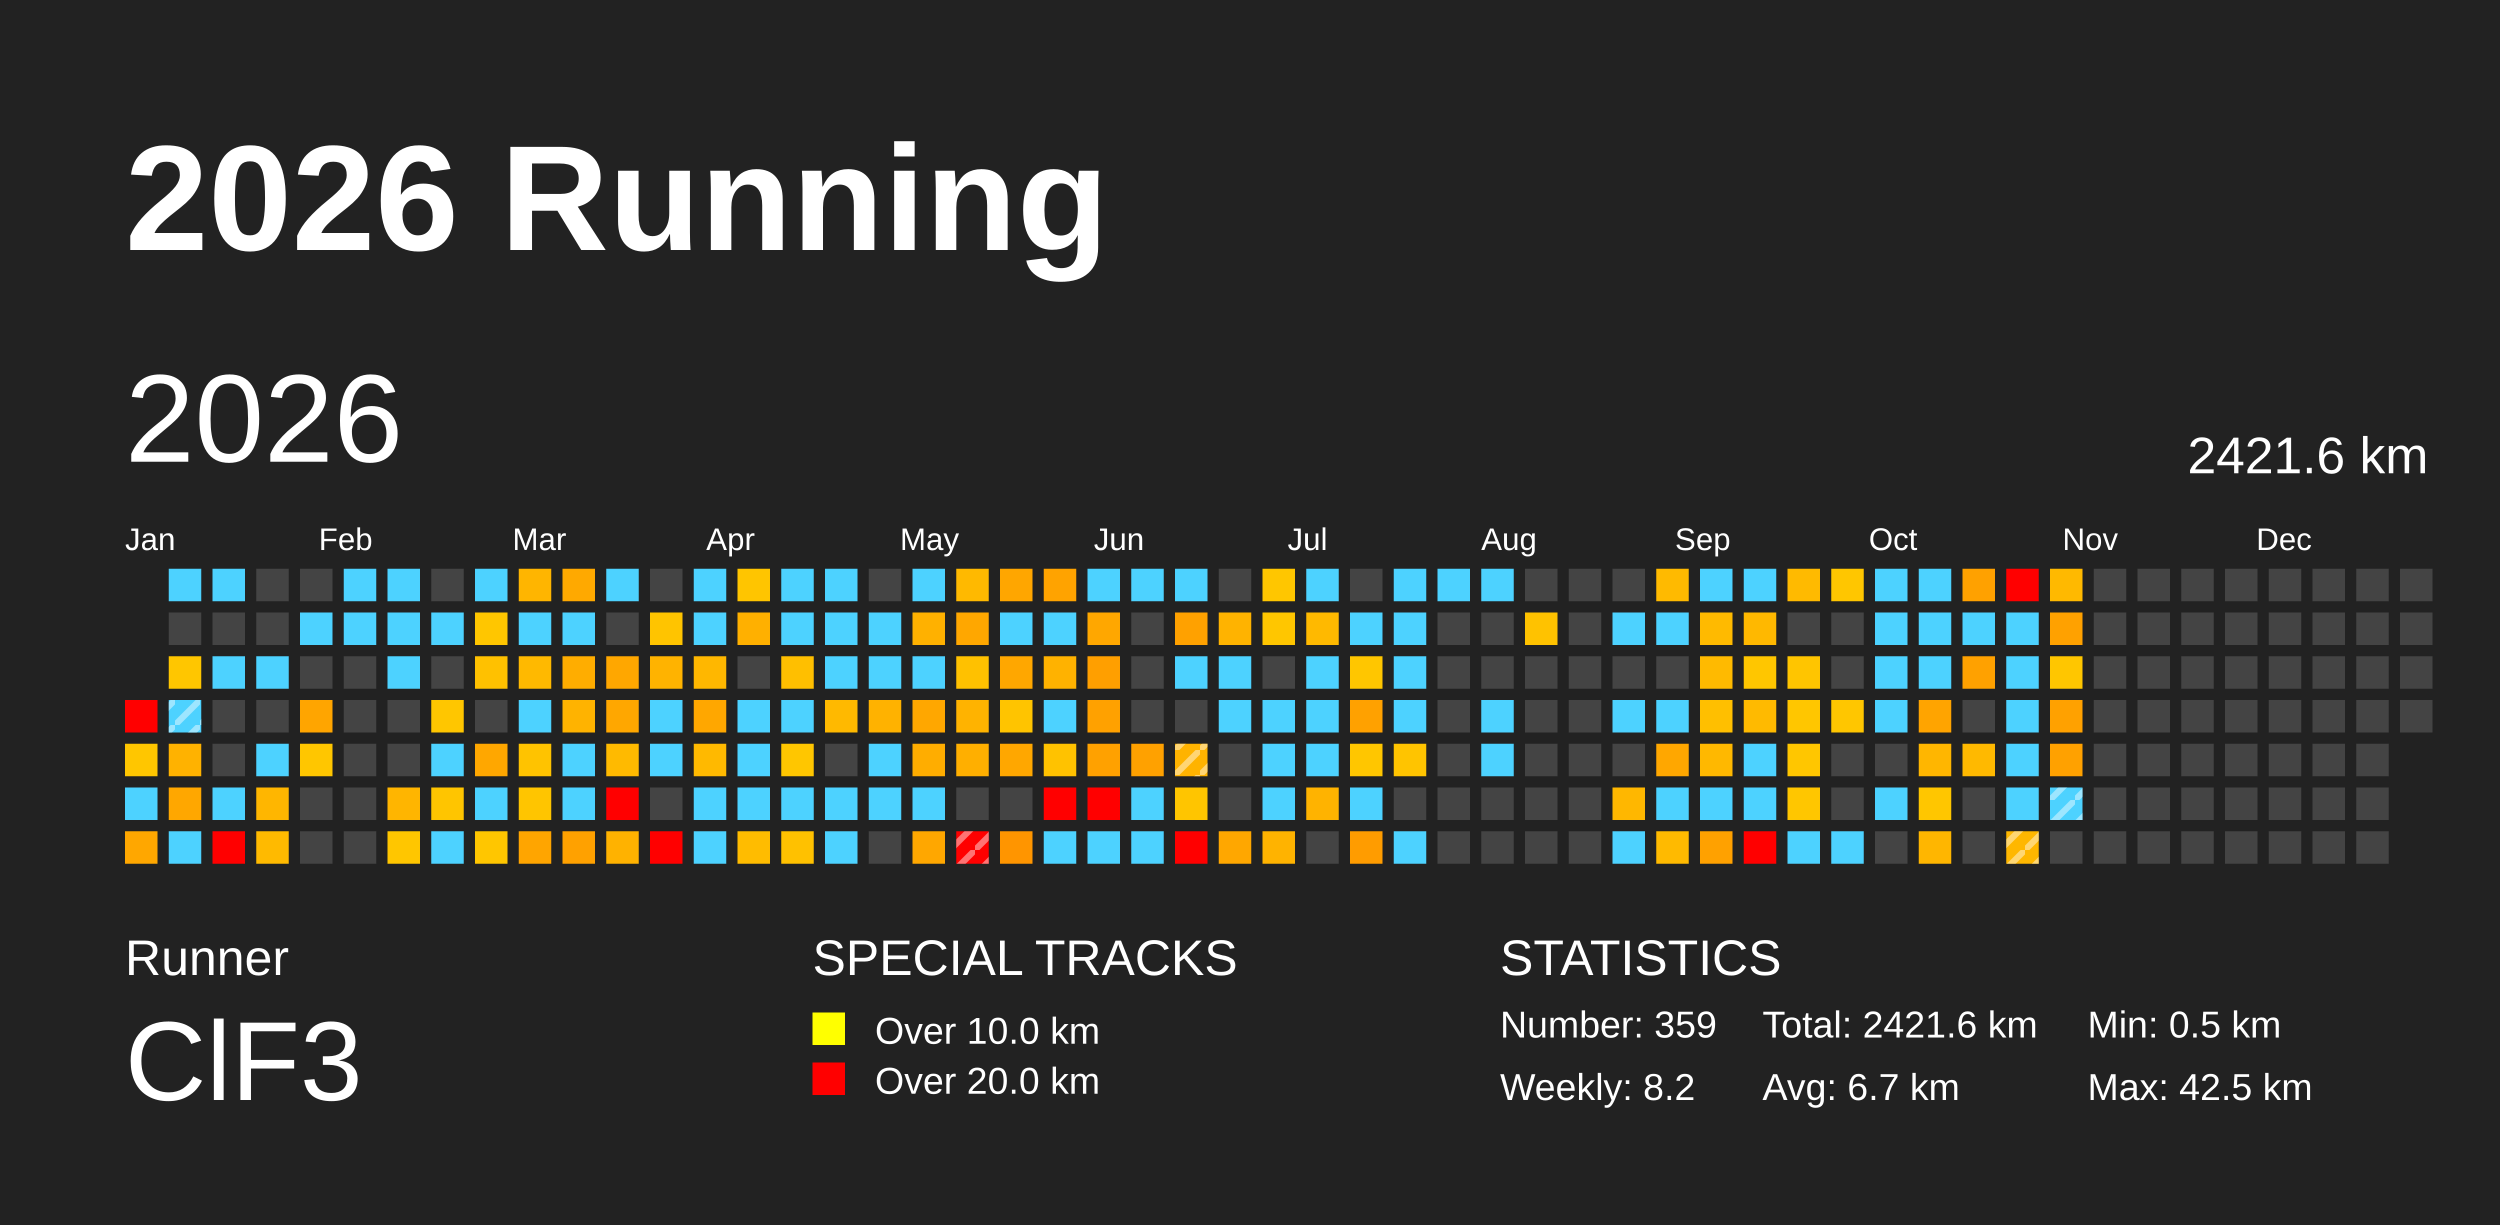
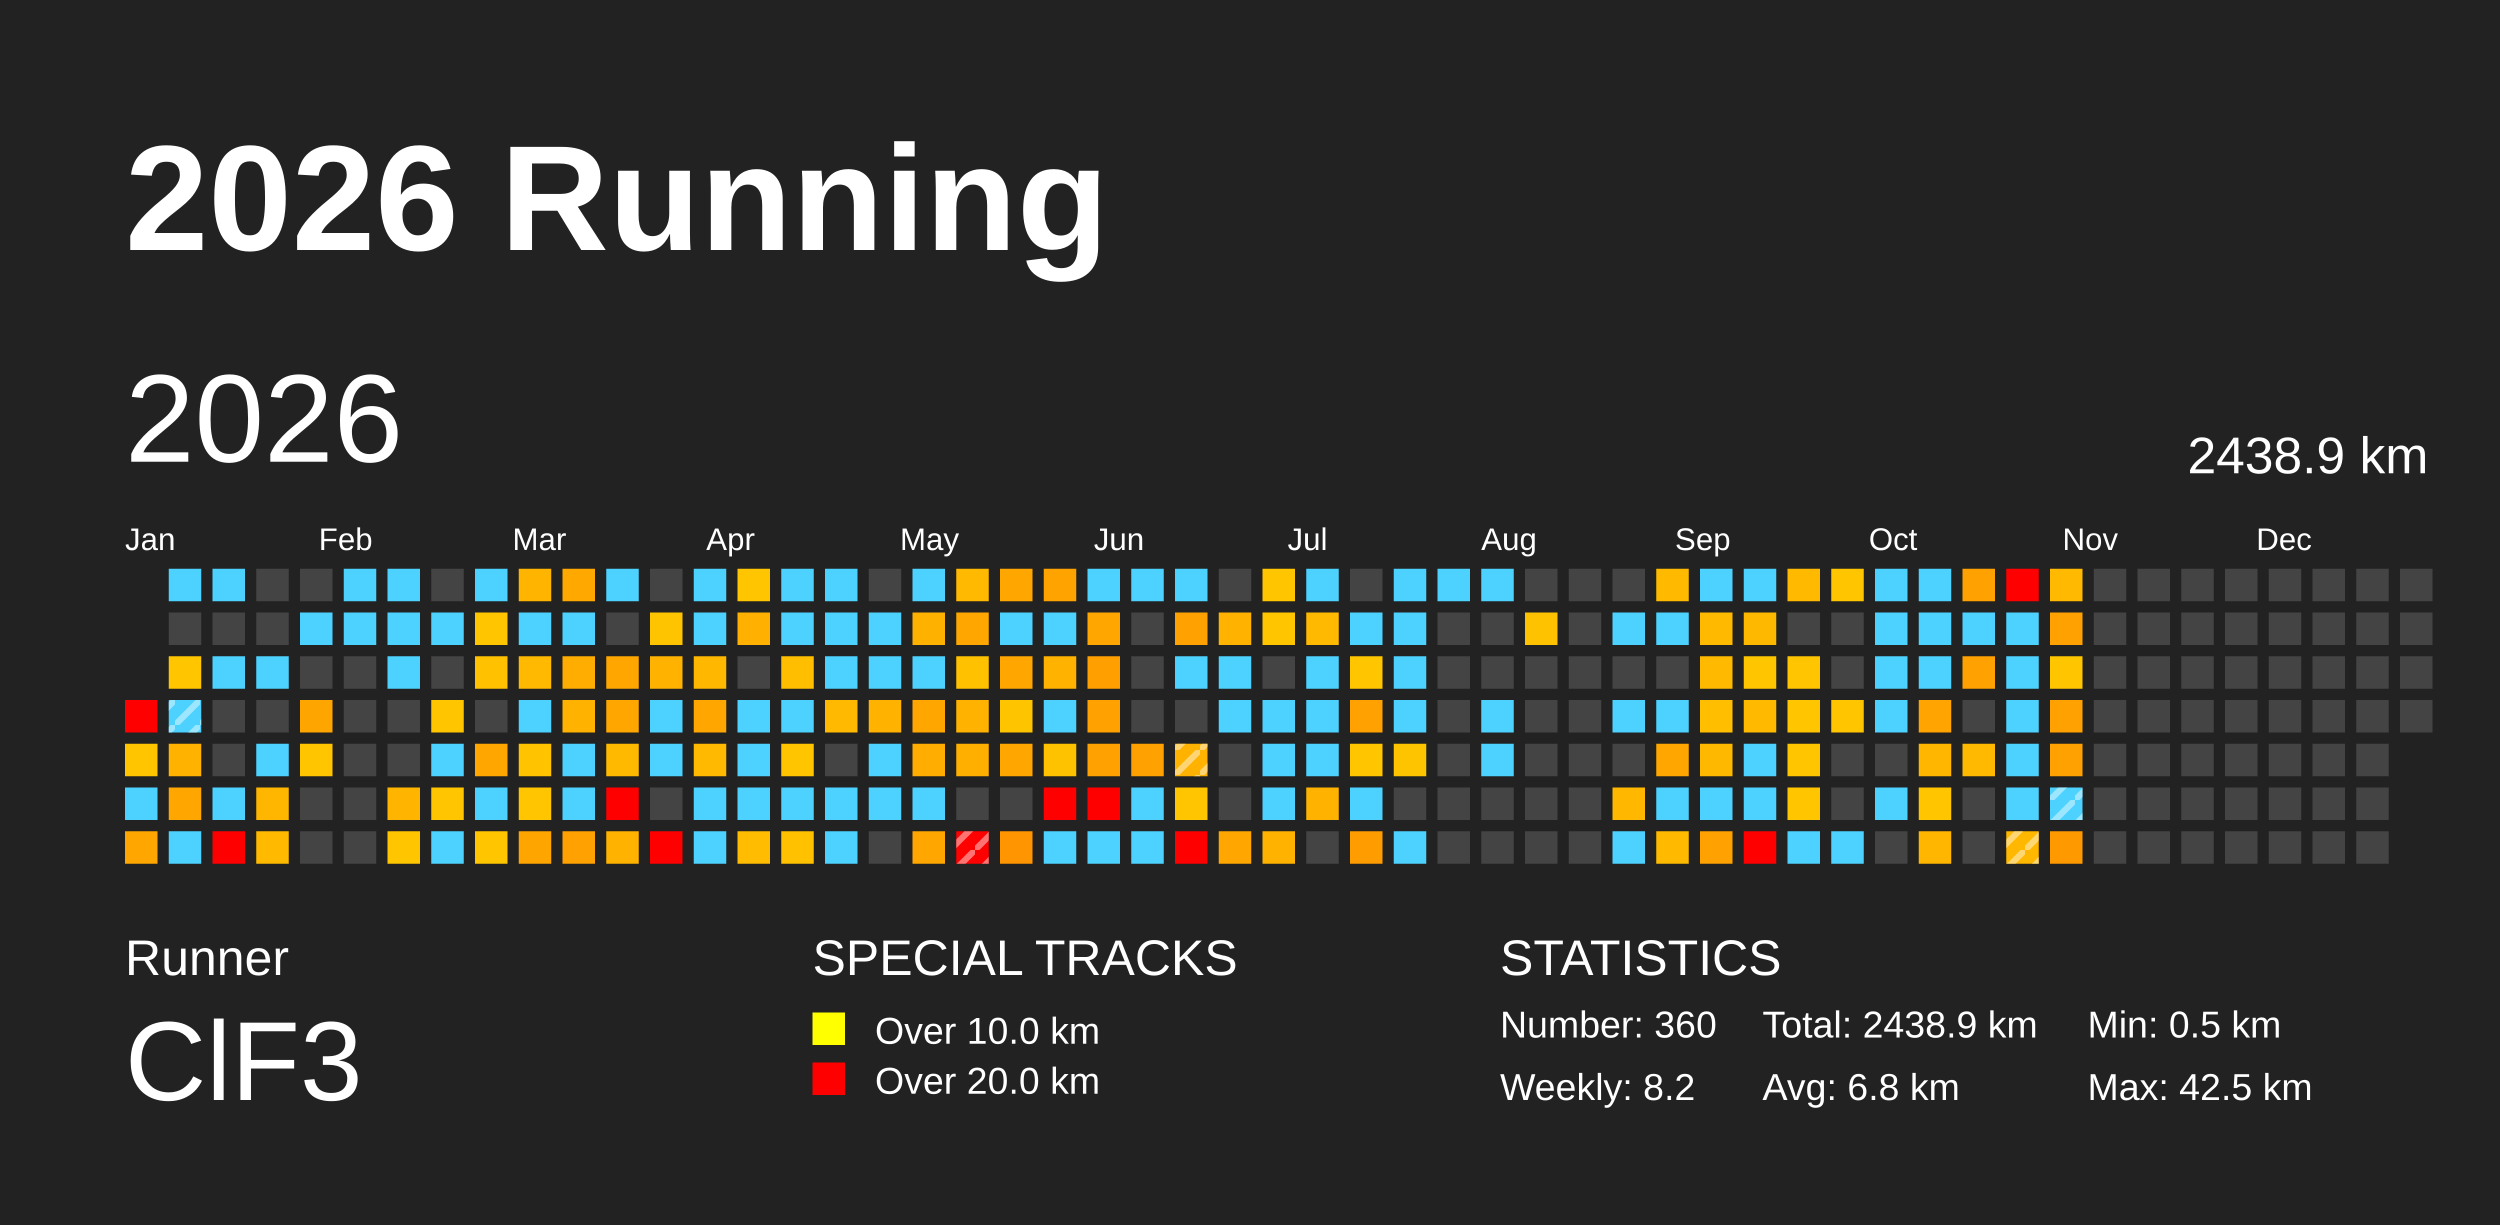
<svg xmlns="http://www.w3.org/2000/svg" baseProfile="full" height="98mm" version="1.1" viewBox="0,0,200,98" width="200mm">
  <defs>
    <pattern height="2" id="indoor-stripe" patternUnits="userSpaceOnUse" width="2">
      <line stroke="white" stroke-opacity="0.45" stroke-width="0.5" x1="0" x2="2" y1="2" y2="0" />
    </pattern>
  </defs>
  <rect fill="#222222" height="98" width="200" x="0" y="0" />
  <text fill="#FFFFFF" style="font-size:12px; font-family:Arial; font-weight:bold;" x="10" y="20">2026 Running</text>
  <text fill="#FFFFFF" style="font-size:4px; font-family:Arial" x="10" y="78">Runner</text>
  <text fill="#FFFFFF" style="font-size:9px; font-family:Arial" x="10" y="88">ClF3</text>
  <text fill="#FFFFFF" style="font-size:4px; font-family:Arial" x="65" y="78">SPECIAL TRACKS</text>
  <rect fill="yellow" height="2.6" width="2.6" x="65" y="81" />
  <text fill="#FFFFFF" style="font-size:3px; font-family:Arial" x="70" y="83.5">Over 10.0 km</text>
  <rect fill="red" height="2.6" width="2.6" x="65" y="85" />
  <text fill="#FFFFFF" style="font-size:3px; font-family:Arial" x="70" y="87.5">Over 20.0 km</text>
  <text fill="#FFFFFF" style="font-size:4px; font-family:Arial" x="120" y="78">STATISTICS</text>
-   <text fill="#FFFFFF" style="font-size:3px; font-family:Arial" x="120" y="83">Number: 359</text>
+   <text fill="#FFFFFF" style="font-size:3px; font-family:Arial" x="120" y="83">Number: 360</text>
  <text fill="#FFFFFF" style="font-size:3px; font-family:Arial" x="120" y="88">Weekly: 8.2</text>
-   <text fill="#FFFFFF" style="font-size:3px; font-family:Arial" x="141" y="83">Total: 2421.6 km</text>
-   <text fill="#FFFFFF" style="font-size:3px; font-family:Arial" x="141" y="88">Avg: 6.7 km</text>
+   <text fill="#FFFFFF" style="font-size:3px; font-family:Arial" x="141" y="83">Total: 2438.9 km</text>
+   <text fill="#FFFFFF" style="font-size:3px; font-family:Arial" x="141" y="88">Avg: 6.8 km</text>
  <text fill="#FFFFFF" style="font-size:3px; font-family:Arial" x="167" y="83">Min: 0.5 km</text>
  <text fill="#FFFFFF" style="font-size:3px; font-family:Arial" x="167" y="88">Max: 42.5 km</text>
  <text dominant-baseline="hanging" fill="#FFFFFF" style="font-size:10.0px; font-family:Arial;" x="10" y="30">2026</text>
-   <text dominant-baseline="hanging" fill="#FFFFFF" style="font-size:4.125px; font-family:Arial;" x="175" y="35">2421.6 km</text>
+   <text dominant-baseline="hanging" fill="#FFFFFF" style="font-size:4.125px; font-family:Arial;" x="175" y="35">2438.9 km</text>
  <text fill="#FFFFFF" style="font-size:2.5px; font-family:Arial" x="10.0" y="44">Jan</text>
  <text fill="#FFFFFF" style="font-size:2.5px; font-family:Arial" x="25.5" y="44">Feb</text>
  <text fill="#FFFFFF" style="font-size:2.5px; font-family:Arial" x="41.0" y="44">Mar</text>
  <text fill="#FFFFFF" style="font-size:2.5px; font-family:Arial" x="56.5" y="44">Apr</text>
  <text fill="#FFFFFF" style="font-size:2.5px; font-family:Arial" x="72.0" y="44">May</text>
  <text fill="#FFFFFF" style="font-size:2.5px; font-family:Arial" x="87.5" y="44">Jun</text>
  <text fill="#FFFFFF" style="font-size:2.5px; font-family:Arial" x="103.0" y="44">Jul</text>
  <text fill="#FFFFFF" style="font-size:2.5px; font-family:Arial" x="118.5" y="44">Aug</text>
  <text fill="#FFFFFF" style="font-size:2.5px; font-family:Arial" x="134.0" y="44">Sep</text>
  <text fill="#FFFFFF" style="font-size:2.5px; font-family:Arial" x="149.5" y="44">Oct</text>
  <text fill="#FFFFFF" style="font-size:2.5px; font-family:Arial" x="165.0" y="44">Nov</text>
  <text fill="#FFFFFF" style="font-size:2.5px; font-family:Arial" x="180.5" y="44">Dec</text>
  <rect fill="red" height="2.6" width="2.6" x="10.0" y="56.0" />
  <rect fill="#ffc600" height="2.6" width="2.6" x="10.0" y="59.5" />
  <rect fill="#4dd2ff" height="2.6" width="2.6" x="10.0" y="63.0" />
  <rect fill="#ffa700" height="2.6" width="2.6" x="10.0" y="66.5" />
  <rect fill="#4dd2ff" height="2.6" width="2.6" x="13.5" y="45.5" />
  <rect fill="#444444" height="2.6" width="2.6" x="13.5" y="49.0" />
  <rect fill="#ffc600" height="2.6" width="2.6" x="13.5" y="52.5" />
  <rect fill="#4dd2ff" height="2.6" width="2.6" x="13.5" y="56.0" />
  <rect fill="url(#indoor-stripe)" height="2.6" style="pointer-events: none;" width="2.6" x="13.5" y="56.0" />
  <rect fill="#ffb200" height="2.6" width="2.6" x="13.5" y="59.5" />
  <rect fill="#ffa700" height="2.6" width="2.6" x="13.5" y="63.0" />
  <rect fill="#4dd2ff" height="2.6" width="2.6" x="13.5" y="66.5" />
  <rect fill="#4dd2ff" height="2.6" width="2.6" x="17.0" y="45.5" />
  <rect fill="#444444" height="2.6" width="2.6" x="17.0" y="49.0" />
  <rect fill="#4dd2ff" height="2.6" width="2.6" x="17.0" y="52.5" />
  <rect fill="#444444" height="2.6" width="2.6" x="17.0" y="56.0" />
  <rect fill="#444444" height="2.6" width="2.6" x="17.0" y="59.5" />
  <rect fill="#4dd2ff" height="2.6" width="2.6" x="17.0" y="63.0" />
  <rect fill="red" height="2.6" width="2.6" x="17.0" y="66.5" />
  <rect fill="#444444" height="2.6" width="2.6" x="20.5" y="45.5" />
  <rect fill="#444444" height="2.6" width="2.6" x="20.5" y="49.0" />
  <rect fill="#4dd2ff" height="2.6" width="2.6" x="20.5" y="52.5" />
  <rect fill="#444444" height="2.6" width="2.6" x="20.5" y="56.0" />
  <rect fill="#4dd2ff" height="2.6" width="2.6" x="20.5" y="59.5" />
  <rect fill="#ffb600" height="2.6" width="2.6" x="20.5" y="63.0" />
  <rect fill="#ffba00" height="2.6" width="2.6" x="20.5" y="66.5" />
  <rect fill="#444444" height="2.6" width="2.6" x="24.0" y="45.5" />
  <rect fill="#4dd2ff" height="2.6" width="2.6" x="24.0" y="49.0" />
  <rect fill="#444444" height="2.6" width="2.6" x="24.0" y="52.5" />
  <rect fill="#ffa500" height="2.6" width="2.6" x="24.0" y="56.0" />
  <rect fill="#ffc600" height="2.6" width="2.6" x="24.0" y="59.5" />
  <rect fill="#444444" height="2.6" width="2.6" x="24.0" y="63.0" />
  <rect fill="#444444" height="2.6" width="2.6" x="24.0" y="66.5" />
  <rect fill="#4dd2ff" height="2.6" width="2.6" x="27.5" y="45.5" />
  <rect fill="#4dd2ff" height="2.6" width="2.6" x="27.5" y="49.0" />
  <rect fill="#444444" height="2.6" width="2.6" x="27.5" y="52.5" />
  <rect fill="#444444" height="2.6" width="2.6" x="27.5" y="56.0" />
  <rect fill="#444444" height="2.6" width="2.6" x="27.5" y="59.5" />
  <rect fill="#444444" height="2.6" width="2.6" x="27.5" y="63.0" />
  <rect fill="#444444" height="2.6" width="2.6" x="27.5" y="66.5" />
  <rect fill="#4dd2ff" height="2.6" width="2.6" x="31.0" y="45.5" />
  <rect fill="#4dd2ff" height="2.6" width="2.6" x="31.0" y="49.0" />
  <rect fill="#4dd2ff" height="2.6" width="2.6" x="31.0" y="52.5" />
  <rect fill="#444444" height="2.6" width="2.6" x="31.0" y="56.0" />
  <rect fill="#444444" height="2.6" width="2.6" x="31.0" y="59.5" />
  <rect fill="#ffb500" height="2.6" width="2.6" x="31.0" y="63.0" />
  <rect fill="#ffc600" height="2.6" width="2.6" x="31.0" y="66.5" />
  <rect fill="#444444" height="2.6" width="2.6" x="34.5" y="45.5" />
  <rect fill="#4dd2ff" height="2.6" width="2.6" x="34.5" y="49.0" />
  <rect fill="#444444" height="2.6" width="2.6" x="34.5" y="52.5" />
  <rect fill="#ffc600" height="2.6" width="2.6" x="34.5" y="56.0" />
  <rect fill="#4dd2ff" height="2.6" width="2.6" x="34.5" y="59.5" />
  <rect fill="#ffc500" height="2.6" width="2.6" x="34.5" y="63.0" />
  <rect fill="#4dd2ff" height="2.6" width="2.6" x="34.5" y="66.5" />
  <rect fill="#4dd2ff" height="2.6" width="2.6" x="38.0" y="45.5" />
  <rect fill="#ffc600" height="2.6" width="2.6" x="38.0" y="49.0" />
  <rect fill="#ffc100" height="2.6" width="2.6" x="38.0" y="52.5" />
  <rect fill="#444444" height="2.6" width="2.6" x="38.0" y="56.0" />
  <rect fill="#ffa700" height="2.6" width="2.6" x="38.0" y="59.5" />
  <rect fill="#4dd2ff" height="2.6" width="2.6" x="38.0" y="63.0" />
  <rect fill="#ffc600" height="2.6" width="2.6" x="38.0" y="66.5" />
  <rect fill="#ffb500" height="2.6" width="2.6" x="41.5" y="45.5" />
  <rect fill="#4dd2ff" height="2.6" width="2.6" x="41.5" y="49.0" />
  <rect fill="#ffb900" height="2.6" width="2.6" x="41.5" y="52.5" />
  <rect fill="#4dd2ff" height="2.6" width="2.6" x="41.5" y="56.0" />
  <rect fill="#ffc300" height="2.6" width="2.6" x="41.5" y="59.5" />
  <rect fill="#ffc500" height="2.6" width="2.6" x="41.5" y="63.0" />
  <rect fill="#ffa500" height="2.6" width="2.6" x="41.5" y="66.5" />
  <rect fill="#ffa900" height="2.6" width="2.6" x="45.0" y="45.5" />
  <rect fill="#4dd2ff" height="2.6" width="2.6" x="45.0" y="49.0" />
  <rect fill="#ffad00" height="2.6" width="2.6" x="45.0" y="52.5" />
  <rect fill="#ffb300" height="2.6" width="2.6" x="45.0" y="56.0" />
  <rect fill="#4dd2ff" height="2.6" width="2.6" x="45.0" y="59.5" />
  <rect fill="#4dd2ff" height="2.6" width="2.6" x="45.0" y="63.0" />
  <rect fill="#ffa100" height="2.6" width="2.6" x="45.0" y="66.5" />
  <rect fill="#4dd2ff" height="2.6" width="2.6" x="48.5" y="45.5" />
  <rect fill="#444444" height="2.6" width="2.6" x="48.5" y="49.0" />
  <rect fill="#ffa700" height="2.6" width="2.6" x="48.5" y="52.5" />
  <rect fill="#ffa700" height="2.6" width="2.6" x="48.5" y="56.0" />
  <rect fill="#ffba00" height="2.6" width="2.6" x="48.5" y="59.5" />
  <rect fill="red" height="2.6" width="2.6" x="48.5" y="63.0" />
  <rect fill="#ffb200" height="2.6" width="2.6" x="48.5" y="66.5" />
  <rect fill="#444444" height="2.6" width="2.6" x="52.0" y="45.5" />
  <rect fill="#ffc400" height="2.6" width="2.6" x="52.0" y="49.0" />
  <rect fill="#ffb300" height="2.6" width="2.6" x="52.0" y="52.5" />
  <rect fill="#4dd2ff" height="2.6" width="2.6" x="52.0" y="56.0" />
  <rect fill="#4dd2ff" height="2.6" width="2.6" x="52.0" y="59.5" />
  <rect fill="#444444" height="2.6" width="2.6" x="52.0" y="63.0" />
  <rect fill="red" height="2.6" width="2.6" x="52.0" y="66.5" />
  <rect fill="#4dd2ff" height="2.6" width="2.6" x="55.5" y="45.5" />
  <rect fill="#4dd2ff" height="2.6" width="2.6" x="55.5" y="49.0" />
  <rect fill="#ffb700" height="2.6" width="2.6" x="55.5" y="52.5" />
  <rect fill="#ffa700" height="2.6" width="2.6" x="55.5" y="56.0" />
  <rect fill="#ffb900" height="2.6" width="2.6" x="55.5" y="59.5" />
  <rect fill="#4dd2ff" height="2.6" width="2.6" x="55.5" y="63.0" />
  <rect fill="#4dd2ff" height="2.6" width="2.6" x="55.5" y="66.5" />
  <rect fill="#ffc500" height="2.6" width="2.6" x="59.0" y="45.5" />
  <rect fill="#ffb000" height="2.6" width="2.6" x="59.0" y="49.0" />
  <rect fill="#444444" height="2.6" width="2.6" x="59.0" y="52.5" />
  <rect fill="#4dd2ff" height="2.6" width="2.6" x="59.0" y="56.0" />
  <rect fill="#4dd2ff" height="2.6" width="2.6" x="59.0" y="59.5" />
  <rect fill="#4dd2ff" height="2.6" width="2.6" x="59.0" y="63.0" />
  <rect fill="#ffbc00" height="2.6" width="2.6" x="59.0" y="66.5" />
  <rect fill="#4dd2ff" height="2.6" width="2.6" x="62.5" y="45.5" />
  <rect fill="#4dd2ff" height="2.6" width="2.6" x="62.5" y="49.0" />
  <rect fill="#ffbf00" height="2.6" width="2.6" x="62.5" y="52.5" />
  <rect fill="#4dd2ff" height="2.6" width="2.6" x="62.5" y="56.0" />
  <rect fill="#ffc600" height="2.6" width="2.6" x="62.5" y="59.5" />
  <rect fill="#4dd2ff" height="2.6" width="2.6" x="62.5" y="63.0" />
  <rect fill="#ffc100" height="2.6" width="2.6" x="62.5" y="66.5" />
  <rect fill="#4dd2ff" height="2.6" width="2.6" x="66.0" y="45.5" />
  <rect fill="#4dd2ff" height="2.6" width="2.6" x="66.0" y="49.0" />
  <rect fill="#4dd2ff" height="2.6" width="2.6" x="66.0" y="52.5" />
  <rect fill="#ffb900" height="2.6" width="2.6" x="66.0" y="56.0" />
  <rect fill="#444444" height="2.6" width="2.6" x="66.0" y="59.5" />
  <rect fill="#4dd2ff" height="2.6" width="2.6" x="66.0" y="63.0" />
  <rect fill="#4dd2ff" height="2.6" width="2.6" x="66.0" y="66.5" />
  <rect fill="#444444" height="2.6" width="2.6" x="69.5" y="45.5" />
  <rect fill="#4dd2ff" height="2.6" width="2.6" x="69.5" y="49.0" />
  <rect fill="#4dd2ff" height="2.6" width="2.6" x="69.5" y="52.5" />
  <rect fill="#ffb200" height="2.6" width="2.6" x="69.5" y="56.0" />
  <rect fill="#4dd2ff" height="2.6" width="2.6" x="69.5" y="59.5" />
  <rect fill="#4dd2ff" height="2.6" width="2.6" x="69.5" y="63.0" />
  <rect fill="#444444" height="2.6" width="2.6" x="69.5" y="66.5" />
  <rect fill="#4dd2ff" height="2.6" width="2.6" x="73.0" y="45.5" />
  <rect fill="#ffb100" height="2.6" width="2.6" x="73.0" y="49.0" />
  <rect fill="#4dd2ff" height="2.6" width="2.6" x="73.0" y="52.5" />
  <rect fill="#ffa700" height="2.6" width="2.6" x="73.0" y="56.0" />
  <rect fill="#ffad00" height="2.6" width="2.6" x="73.0" y="59.5" />
  <rect fill="#4dd2ff" height="2.6" width="2.6" x="73.0" y="63.0" />
  <rect fill="#ffa700" height="2.6" width="2.6" x="73.0" y="66.5" />
  <rect fill="#ffb900" height="2.6" width="2.6" x="76.5" y="45.5" />
  <rect fill="#ffa700" height="2.6" width="2.6" x="76.5" y="49.0" />
  <rect fill="#ffc100" height="2.6" width="2.6" x="76.5" y="52.5" />
  <rect fill="#ffb300" height="2.6" width="2.6" x="76.5" y="56.0" />
  <rect fill="#ffaf00" height="2.6" width="2.6" x="76.5" y="59.5" />
  <rect fill="#444444" height="2.6" width="2.6" x="76.5" y="63.0" />
  <rect fill="red" height="2.6" width="2.6" x="76.5" y="66.5" />
  <rect fill="url(#indoor-stripe)" height="2.6" style="pointer-events: none;" width="2.6" x="76.5" y="66.5" />
  <rect fill="#ffa600" height="2.6" width="2.6" x="80.0" y="45.5" />
  <rect fill="#4dd2ff" height="2.6" width="2.6" x="80.0" y="49.0" />
  <rect fill="#ffa700" height="2.6" width="2.6" x="80.0" y="52.5" />
  <rect fill="#ffc400" height="2.6" width="2.6" x="80.0" y="56.0" />
  <rect fill="#ffa700" height="2.6" width="2.6" x="80.0" y="59.5" />
  <rect fill="#444444" height="2.6" width="2.6" x="80.0" y="63.0" />
  <rect fill="#ff9500" height="2.6" width="2.6" x="80.0" y="66.5" />
  <rect fill="#ffa300" height="2.6" width="2.6" x="83.5" y="45.5" />
  <rect fill="#4dd2ff" height="2.6" width="2.6" x="83.5" y="49.0" />
  <rect fill="#ffb200" height="2.6" width="2.6" x="83.5" y="52.5" />
  <rect fill="#4dd2ff" height="2.6" width="2.6" x="83.5" y="56.0" />
  <rect fill="#ffc200" height="2.6" width="2.6" x="83.5" y="59.5" />
  <rect fill="red" height="2.6" width="2.6" x="83.5" y="63.0" />
  <rect fill="#4dd2ff" height="2.6" width="2.6" x="83.5" y="66.5" />
  <rect fill="#4dd2ff" height="2.6" width="2.6" x="87.0" y="45.5" />
  <rect fill="#ffa700" height="2.6" width="2.6" x="87.0" y="49.0" />
  <rect fill="#ff9f00" height="2.6" width="2.6" x="87.0" y="52.5" />
  <rect fill="#ffa100" height="2.6" width="2.6" x="87.0" y="56.0" />
  <rect fill="#ffa100" height="2.6" width="2.6" x="87.0" y="59.5" />
  <rect fill="red" height="2.6" width="2.6" x="87.0" y="63.0" />
  <rect fill="#4dd2ff" height="2.6" width="2.6" x="87.0" y="66.5" />
  <rect fill="#4dd2ff" height="2.6" width="2.6" x="90.5" y="45.5" />
  <rect fill="#444444" height="2.6" width="2.6" x="90.5" y="49.0" />
  <rect fill="#444444" height="2.6" width="2.6" x="90.5" y="52.5" />
  <rect fill="#444444" height="2.6" width="2.6" x="90.5" y="56.0" />
  <rect fill="#ffa100" height="2.6" width="2.6" x="90.5" y="59.5" />
  <rect fill="#4dd2ff" height="2.6" width="2.6" x="90.5" y="63.0" />
  <rect fill="#4dd2ff" height="2.6" width="2.6" x="90.5" y="66.5" />
  <rect fill="#4dd2ff" height="2.6" width="2.6" x="94.0" y="45.5" />
  <rect fill="#ffa100" height="2.6" width="2.6" x="94.0" y="49.0" />
  <rect fill="#4dd2ff" height="2.6" width="2.6" x="94.0" y="52.5" />
  <rect fill="#444444" height="2.6" width="2.6" x="94.0" y="56.0" />
  <rect fill="#ffb300" height="2.6" width="2.6" x="94.0" y="59.5" />
  <rect fill="url(#indoor-stripe)" height="2.6" style="pointer-events: none;" width="2.6" x="94.0" y="59.5" />
  <rect fill="#ffc500" height="2.6" width="2.6" x="94.0" y="63.0" />
  <rect fill="red" height="2.6" width="2.6" x="94.0" y="66.5" />
  <rect fill="#444444" height="2.6" width="2.6" x="97.5" y="45.5" />
  <rect fill="#ffb300" height="2.6" width="2.6" x="97.5" y="49.0" />
  <rect fill="#4dd2ff" height="2.6" width="2.6" x="97.5" y="52.5" />
  <rect fill="#4dd2ff" height="2.6" width="2.6" x="97.5" y="56.0" />
  <rect fill="#444444" height="2.6" width="2.6" x="97.5" y="59.5" />
  <rect fill="#444444" height="2.6" width="2.6" x="97.5" y="63.0" />
  <rect fill="#ffa700" height="2.6" width="2.6" x="97.5" y="66.5" />
  <rect fill="#ffc600" height="2.6" width="2.6" x="101.0" y="45.5" />
  <rect fill="#ffc600" height="2.6" width="2.6" x="101.0" y="49.0" />
  <rect fill="#444444" height="2.6" width="2.6" x="101.0" y="52.5" />
  <rect fill="#4dd2ff" height="2.6" width="2.6" x="101.0" y="56.0" />
  <rect fill="#4dd2ff" height="2.6" width="2.6" x="101.0" y="59.5" />
  <rect fill="#4dd2ff" height="2.6" width="2.6" x="101.0" y="63.0" />
  <rect fill="#ffb300" height="2.6" width="2.6" x="101.0" y="66.5" />
  <rect fill="#4dd2ff" height="2.6" width="2.6" x="104.5" y="45.5" />
  <rect fill="#ffb900" height="2.6" width="2.6" x="104.5" y="49.0" />
  <rect fill="#4dd2ff" height="2.6" width="2.6" x="104.5" y="52.5" />
  <rect fill="#4dd2ff" height="2.6" width="2.6" x="104.5" y="56.0" />
  <rect fill="#4dd2ff" height="2.6" width="2.6" x="104.5" y="59.5" />
  <rect fill="#ffb300" height="2.6" width="2.6" x="104.5" y="63.0" />
  <rect fill="#444444" height="2.6" width="2.6" x="104.5" y="66.5" />
  <rect fill="#444444" height="2.6" width="2.6" x="108.0" y="45.5" />
  <rect fill="#4dd2ff" height="2.6" width="2.6" x="108.0" y="49.0" />
  <rect fill="#ffc600" height="2.6" width="2.6" x="108.0" y="52.5" />
  <rect fill="#ffa100" height="2.6" width="2.6" x="108.0" y="56.0" />
  <rect fill="#ffc600" height="2.6" width="2.6" x="108.0" y="59.5" />
  <rect fill="#4dd2ff" height="2.6" width="2.6" x="108.0" y="63.0" />
  <rect fill="#ff9c00" height="2.6" width="2.6" x="108.0" y="66.5" />
  <rect fill="#4dd2ff" height="2.6" width="2.6" x="111.5" y="45.5" />
  <rect fill="#4dd2ff" height="2.6" width="2.6" x="111.5" y="49.0" />
  <rect fill="#4dd2ff" height="2.6" width="2.6" x="111.5" y="52.5" />
  <rect fill="#4dd2ff" height="2.6" width="2.6" x="111.5" y="56.0" />
  <rect fill="#ffc400" height="2.6" width="2.6" x="111.5" y="59.5" />
  <rect fill="#444444" height="2.6" width="2.6" x="111.5" y="63.0" />
  <rect fill="#4dd2ff" height="2.6" width="2.6" x="111.5" y="66.5" />
  <rect fill="#4dd2ff" height="2.6" width="2.6" x="115.0" y="45.5" />
  <rect fill="#444444" height="2.6" width="2.6" x="115.0" y="49.0" />
  <rect fill="#444444" height="2.6" width="2.6" x="115.0" y="52.5" />
  <rect fill="#444444" height="2.6" width="2.6" x="115.0" y="56.0" />
  <rect fill="#444444" height="2.6" width="2.6" x="115.0" y="59.5" />
  <rect fill="#444444" height="2.6" width="2.6" x="115.0" y="63.0" />
  <rect fill="#444444" height="2.6" width="2.6" x="115.0" y="66.5" />
  <rect fill="#4dd2ff" height="2.6" width="2.6" x="118.5" y="45.5" />
  <rect fill="#444444" height="2.6" width="2.6" x="118.5" y="49.0" />
  <rect fill="#444444" height="2.6" width="2.6" x="118.5" y="52.5" />
  <rect fill="#4dd2ff" height="2.6" width="2.6" x="118.5" y="56.0" />
  <rect fill="#4dd2ff" height="2.6" width="2.6" x="118.5" y="59.5" />
  <rect fill="#444444" height="2.6" width="2.6" x="118.5" y="63.0" />
  <rect fill="#444444" height="2.6" width="2.6" x="118.5" y="66.5" />
  <rect fill="#444444" height="2.6" width="2.6" x="122.0" y="45.5" />
  <rect fill="#ffc200" height="2.6" width="2.6" x="122.0" y="49.0" />
  <rect fill="#444444" height="2.6" width="2.6" x="122.0" y="52.5" />
  <rect fill="#444444" height="2.6" width="2.6" x="122.0" y="56.0" />
  <rect fill="#444444" height="2.6" width="2.6" x="122.0" y="59.5" />
  <rect fill="#444444" height="2.6" width="2.6" x="122.0" y="63.0" />
  <rect fill="#444444" height="2.6" width="2.6" x="122.0" y="66.5" />
  <rect fill="#444444" height="2.6" width="2.6" x="125.5" y="45.5" />
  <rect fill="#444444" height="2.6" width="2.6" x="125.5" y="49.0" />
  <rect fill="#444444" height="2.6" width="2.6" x="125.5" y="52.5" />
  <rect fill="#444444" height="2.6" width="2.6" x="125.5" y="56.0" />
  <rect fill="#444444" height="2.6" width="2.6" x="125.5" y="59.5" />
  <rect fill="#444444" height="2.6" width="2.6" x="125.5" y="63.0" />
  <rect fill="#444444" height="2.6" width="2.6" x="125.5" y="66.5" />
  <rect fill="#444444" height="2.6" width="2.6" x="129.0" y="45.5" />
  <rect fill="#4dd2ff" height="2.6" width="2.6" x="129.0" y="49.0" />
  <rect fill="#444444" height="2.6" width="2.6" x="129.0" y="52.5" />
  <rect fill="#4dd2ff" height="2.6" width="2.6" x="129.0" y="56.0" />
  <rect fill="#444444" height="2.6" width="2.6" x="129.0" y="59.5" />
  <rect fill="#ffb700" height="2.6" width="2.6" x="129.0" y="63.0" />
  <rect fill="#4dd2ff" height="2.6" width="2.6" x="129.0" y="66.5" />
  <rect fill="#ffba00" height="2.6" width="2.6" x="132.5" y="45.5" />
  <rect fill="#4dd2ff" height="2.6" width="2.6" x="132.5" y="49.0" />
  <rect fill="#444444" height="2.6" width="2.6" x="132.5" y="52.5" />
  <rect fill="#4dd2ff" height="2.6" width="2.6" x="132.5" y="56.0" />
  <rect fill="#ffa700" height="2.6" width="2.6" x="132.5" y="59.5" />
  <rect fill="#4dd2ff" height="2.6" width="2.6" x="132.5" y="63.0" />
  <rect fill="#ffba00" height="2.6" width="2.6" x="132.5" y="66.5" />
  <rect fill="#4dd2ff" height="2.6" width="2.6" x="136.0" y="45.5" />
  <rect fill="#ffba00" height="2.6" width="2.6" x="136.0" y="49.0" />
  <rect fill="#ffba00" height="2.6" width="2.6" x="136.0" y="52.5" />
  <rect fill="#ffbf00" height="2.6" width="2.6" x="136.0" y="56.0" />
  <rect fill="#ffb800" height="2.6" width="2.6" x="136.0" y="59.5" />
  <rect fill="#4dd2ff" height="2.6" width="2.6" x="136.0" y="63.0" />
  <rect fill="#ffa100" height="2.6" width="2.6" x="136.0" y="66.5" />
  <rect fill="#4dd2ff" height="2.6" width="2.6" x="139.5" y="45.5" />
  <rect fill="#ffb800" height="2.6" width="2.6" x="139.5" y="49.0" />
  <rect fill="#ffc600" height="2.6" width="2.6" x="139.5" y="52.5" />
  <rect fill="#ffba00" height="2.6" width="2.6" x="139.5" y="56.0" />
  <rect fill="#4dd2ff" height="2.6" width="2.6" x="139.5" y="59.5" />
  <rect fill="#4dd2ff" height="2.6" width="2.6" x="139.5" y="63.0" />
  <rect fill="red" height="2.6" width="2.6" x="139.5" y="66.5" />
  <rect fill="#ffba00" height="2.6" width="2.6" x="143.0" y="45.5" />
  <rect fill="#444444" height="2.6" width="2.6" x="143.0" y="49.0" />
  <rect fill="#ffc500" height="2.6" width="2.6" x="143.0" y="52.5" />
  <rect fill="#ffc600" height="2.6" width="2.6" x="143.0" y="56.0" />
  <rect fill="#ffc600" height="2.6" width="2.6" x="143.0" y="59.5" />
  <rect fill="#ffc600" height="2.6" width="2.6" x="143.0" y="63.0" />
  <rect fill="#4dd2ff" height="2.6" width="2.6" x="143.0" y="66.5" />
  <rect fill="#ffc600" height="2.6" width="2.6" x="146.5" y="45.5" />
  <rect fill="#444444" height="2.6" width="2.6" x="146.5" y="49.0" />
  <rect fill="#444444" height="2.6" width="2.6" x="146.5" y="52.5" />
  <rect fill="#ffc600" height="2.6" width="2.6" x="146.5" y="56.0" />
  <rect fill="#444444" height="2.6" width="2.6" x="146.5" y="59.5" />
  <rect fill="#444444" height="2.6" width="2.6" x="146.5" y="63.0" />
  <rect fill="#4dd2ff" height="2.6" width="2.6" x="146.5" y="66.5" />
  <rect fill="#4dd2ff" height="2.6" width="2.6" x="150.0" y="45.5" />
  <rect fill="#4dd2ff" height="2.6" width="2.6" x="150.0" y="49.0" />
  <rect fill="#4dd2ff" height="2.6" width="2.6" x="150.0" y="52.5" />
  <rect fill="#4dd2ff" height="2.6" width="2.6" x="150.0" y="56.0" />
  <rect fill="#444444" height="2.6" width="2.6" x="150.0" y="59.5" />
  <rect fill="#4dd2ff" height="2.6" width="2.6" x="150.0" y="63.0" />
  <rect fill="#444444" height="2.6" width="2.6" x="150.0" y="66.5" />
  <rect fill="#4dd2ff" height="2.6" width="2.6" x="153.5" y="45.5" />
  <rect fill="#4dd2ff" height="2.6" width="2.6" x="153.5" y="49.0" />
  <rect fill="#4dd2ff" height="2.6" width="2.6" x="153.5" y="52.5" />
  <rect fill="#ffa400" height="2.6" width="2.6" x="153.5" y="56.0" />
  <rect fill="#ffb600" height="2.6" width="2.6" x="153.5" y="59.5" />
  <rect fill="#ffc600" height="2.6" width="2.6" x="153.5" y="63.0" />
  <rect fill="#ffb600" height="2.6" width="2.6" x="153.5" y="66.5" />
  <rect fill="#ffa100" height="2.6" width="2.6" x="157.0" y="45.5" />
  <rect fill="#4dd2ff" height="2.6" width="2.6" x="157.0" y="49.0" />
  <rect fill="#ffa100" height="2.6" width="2.6" x="157.0" y="52.5" />
  <rect fill="#444444" height="2.6" width="2.6" x="157.0" y="56.0" />
  <rect fill="#ffb900" height="2.6" width="2.6" x="157.0" y="59.5" />
  <rect fill="#444444" height="2.6" width="2.6" x="157.0" y="63.0" />
  <rect fill="#444444" height="2.6" width="2.6" x="157.0" y="66.5" />
  <rect fill="red" height="2.6" width="2.6" x="160.5" y="45.5" />
  <rect fill="#4dd2ff" height="2.6" width="2.6" x="160.5" y="49.0" />
  <rect fill="#4dd2ff" height="2.6" width="2.6" x="160.5" y="52.5" />
  <rect fill="#4dd2ff" height="2.6" width="2.6" x="160.5" y="56.0" />
  <rect fill="#4dd2ff" height="2.6" width="2.6" x="160.5" y="59.5" />
  <rect fill="#4dd2ff" height="2.6" width="2.6" x="160.5" y="63.0" />
  <rect fill="#ffb700" height="2.6" width="2.6" x="160.5" y="66.5" />
  <rect fill="url(#indoor-stripe)" height="2.6" style="pointer-events: none;" width="2.6" x="160.5" y="66.5" />
  <rect fill="#ffb900" height="2.6" width="2.6" x="164.0" y="45.5" />
  <rect fill="#ffa100" height="2.6" width="2.6" x="164.0" y="49.0" />
  <rect fill="#ffc600" height="2.6" width="2.6" x="164.0" y="52.5" />
  <rect fill="#ffa100" height="2.6" width="2.6" x="164.0" y="56.0" />
  <rect fill="#ffa100" height="2.6" width="2.6" x="164.0" y="59.5" />
  <rect fill="#4dd2ff" height="2.6" width="2.6" x="164.0" y="63.0" />
  <rect fill="url(#indoor-stripe)" height="2.6" style="pointer-events: none;" width="2.6" x="164.0" y="63.0" />
-   <rect fill="#444444" height="2.6" width="2.6" x="164.0" y="66.5" />
+   <rect fill="#ff9900" height="2.6" width="2.6" x="164.0" y="66.5" />
  <rect fill="#444444" height="2.6" width="2.6" x="167.5" y="45.5" />
  <rect fill="#444444" height="2.6" width="2.6" x="167.5" y="49.0" />
  <rect fill="#444444" height="2.6" width="2.6" x="167.5" y="52.5" />
  <rect fill="#444444" height="2.6" width="2.6" x="167.5" y="56.0" />
  <rect fill="#444444" height="2.6" width="2.6" x="167.5" y="59.5" />
  <rect fill="#444444" height="2.6" width="2.6" x="167.5" y="63.0" />
  <rect fill="#444444" height="2.6" width="2.6" x="167.5" y="66.5" />
  <rect fill="#444444" height="2.6" width="2.6" x="171.0" y="45.5" />
  <rect fill="#444444" height="2.6" width="2.6" x="171.0" y="49.0" />
  <rect fill="#444444" height="2.6" width="2.6" x="171.0" y="52.5" />
  <rect fill="#444444" height="2.6" width="2.6" x="171.0" y="56.0" />
  <rect fill="#444444" height="2.6" width="2.6" x="171.0" y="59.5" />
  <rect fill="#444444" height="2.6" width="2.6" x="171.0" y="63.0" />
  <rect fill="#444444" height="2.6" width="2.6" x="171.0" y="66.5" />
  <rect fill="#444444" height="2.6" width="2.6" x="174.5" y="45.5" />
  <rect fill="#444444" height="2.6" width="2.6" x="174.5" y="49.0" />
  <rect fill="#444444" height="2.6" width="2.6" x="174.5" y="52.5" />
  <rect fill="#444444" height="2.6" width="2.6" x="174.5" y="56.0" />
  <rect fill="#444444" height="2.6" width="2.6" x="174.5" y="59.5" />
  <rect fill="#444444" height="2.6" width="2.6" x="174.5" y="63.0" />
  <rect fill="#444444" height="2.6" width="2.6" x="174.5" y="66.5" />
  <rect fill="#444444" height="2.6" width="2.6" x="178.0" y="45.5" />
  <rect fill="#444444" height="2.6" width="2.6" x="178.0" y="49.0" />
  <rect fill="#444444" height="2.6" width="2.6" x="178.0" y="52.5" />
  <rect fill="#444444" height="2.6" width="2.6" x="178.0" y="56.0" />
  <rect fill="#444444" height="2.6" width="2.6" x="178.0" y="59.5" />
  <rect fill="#444444" height="2.6" width="2.6" x="178.0" y="63.0" />
  <rect fill="#444444" height="2.6" width="2.6" x="178.0" y="66.5" />
  <rect fill="#444444" height="2.6" width="2.6" x="181.5" y="45.5" />
  <rect fill="#444444" height="2.6" width="2.6" x="181.5" y="49.0" />
  <rect fill="#444444" height="2.6" width="2.6" x="181.5" y="52.5" />
  <rect fill="#444444" height="2.6" width="2.6" x="181.5" y="56.0" />
  <rect fill="#444444" height="2.6" width="2.6" x="181.5" y="59.5" />
  <rect fill="#444444" height="2.6" width="2.6" x="181.5" y="63.0" />
  <rect fill="#444444" height="2.6" width="2.6" x="181.5" y="66.5" />
  <rect fill="#444444" height="2.6" width="2.6" x="185.0" y="45.5" />
  <rect fill="#444444" height="2.6" width="2.6" x="185.0" y="49.0" />
  <rect fill="#444444" height="2.6" width="2.6" x="185.0" y="52.5" />
  <rect fill="#444444" height="2.6" width="2.6" x="185.0" y="56.0" />
  <rect fill="#444444" height="2.6" width="2.6" x="185.0" y="59.5" />
  <rect fill="#444444" height="2.6" width="2.6" x="185.0" y="63.0" />
  <rect fill="#444444" height="2.6" width="2.6" x="185.0" y="66.5" />
  <rect fill="#444444" height="2.6" width="2.6" x="188.5" y="45.5" />
  <rect fill="#444444" height="2.6" width="2.6" x="188.5" y="49.0" />
  <rect fill="#444444" height="2.6" width="2.6" x="188.5" y="52.5" />
  <rect fill="#444444" height="2.6" width="2.6" x="188.5" y="56.0" />
  <rect fill="#444444" height="2.6" width="2.6" x="188.5" y="59.5" />
  <rect fill="#444444" height="2.6" width="2.6" x="188.5" y="63.0" />
  <rect fill="#444444" height="2.6" width="2.6" x="188.5" y="66.5" />
  <rect fill="#444444" height="2.6" width="2.6" x="192.0" y="45.5" />
  <rect fill="#444444" height="2.6" width="2.6" x="192.0" y="49.0" />
  <rect fill="#444444" height="2.6" width="2.6" x="192.0" y="52.5" />
  <rect fill="#444444" height="2.6" width="2.6" x="192.0" y="56.0" />
</svg>
